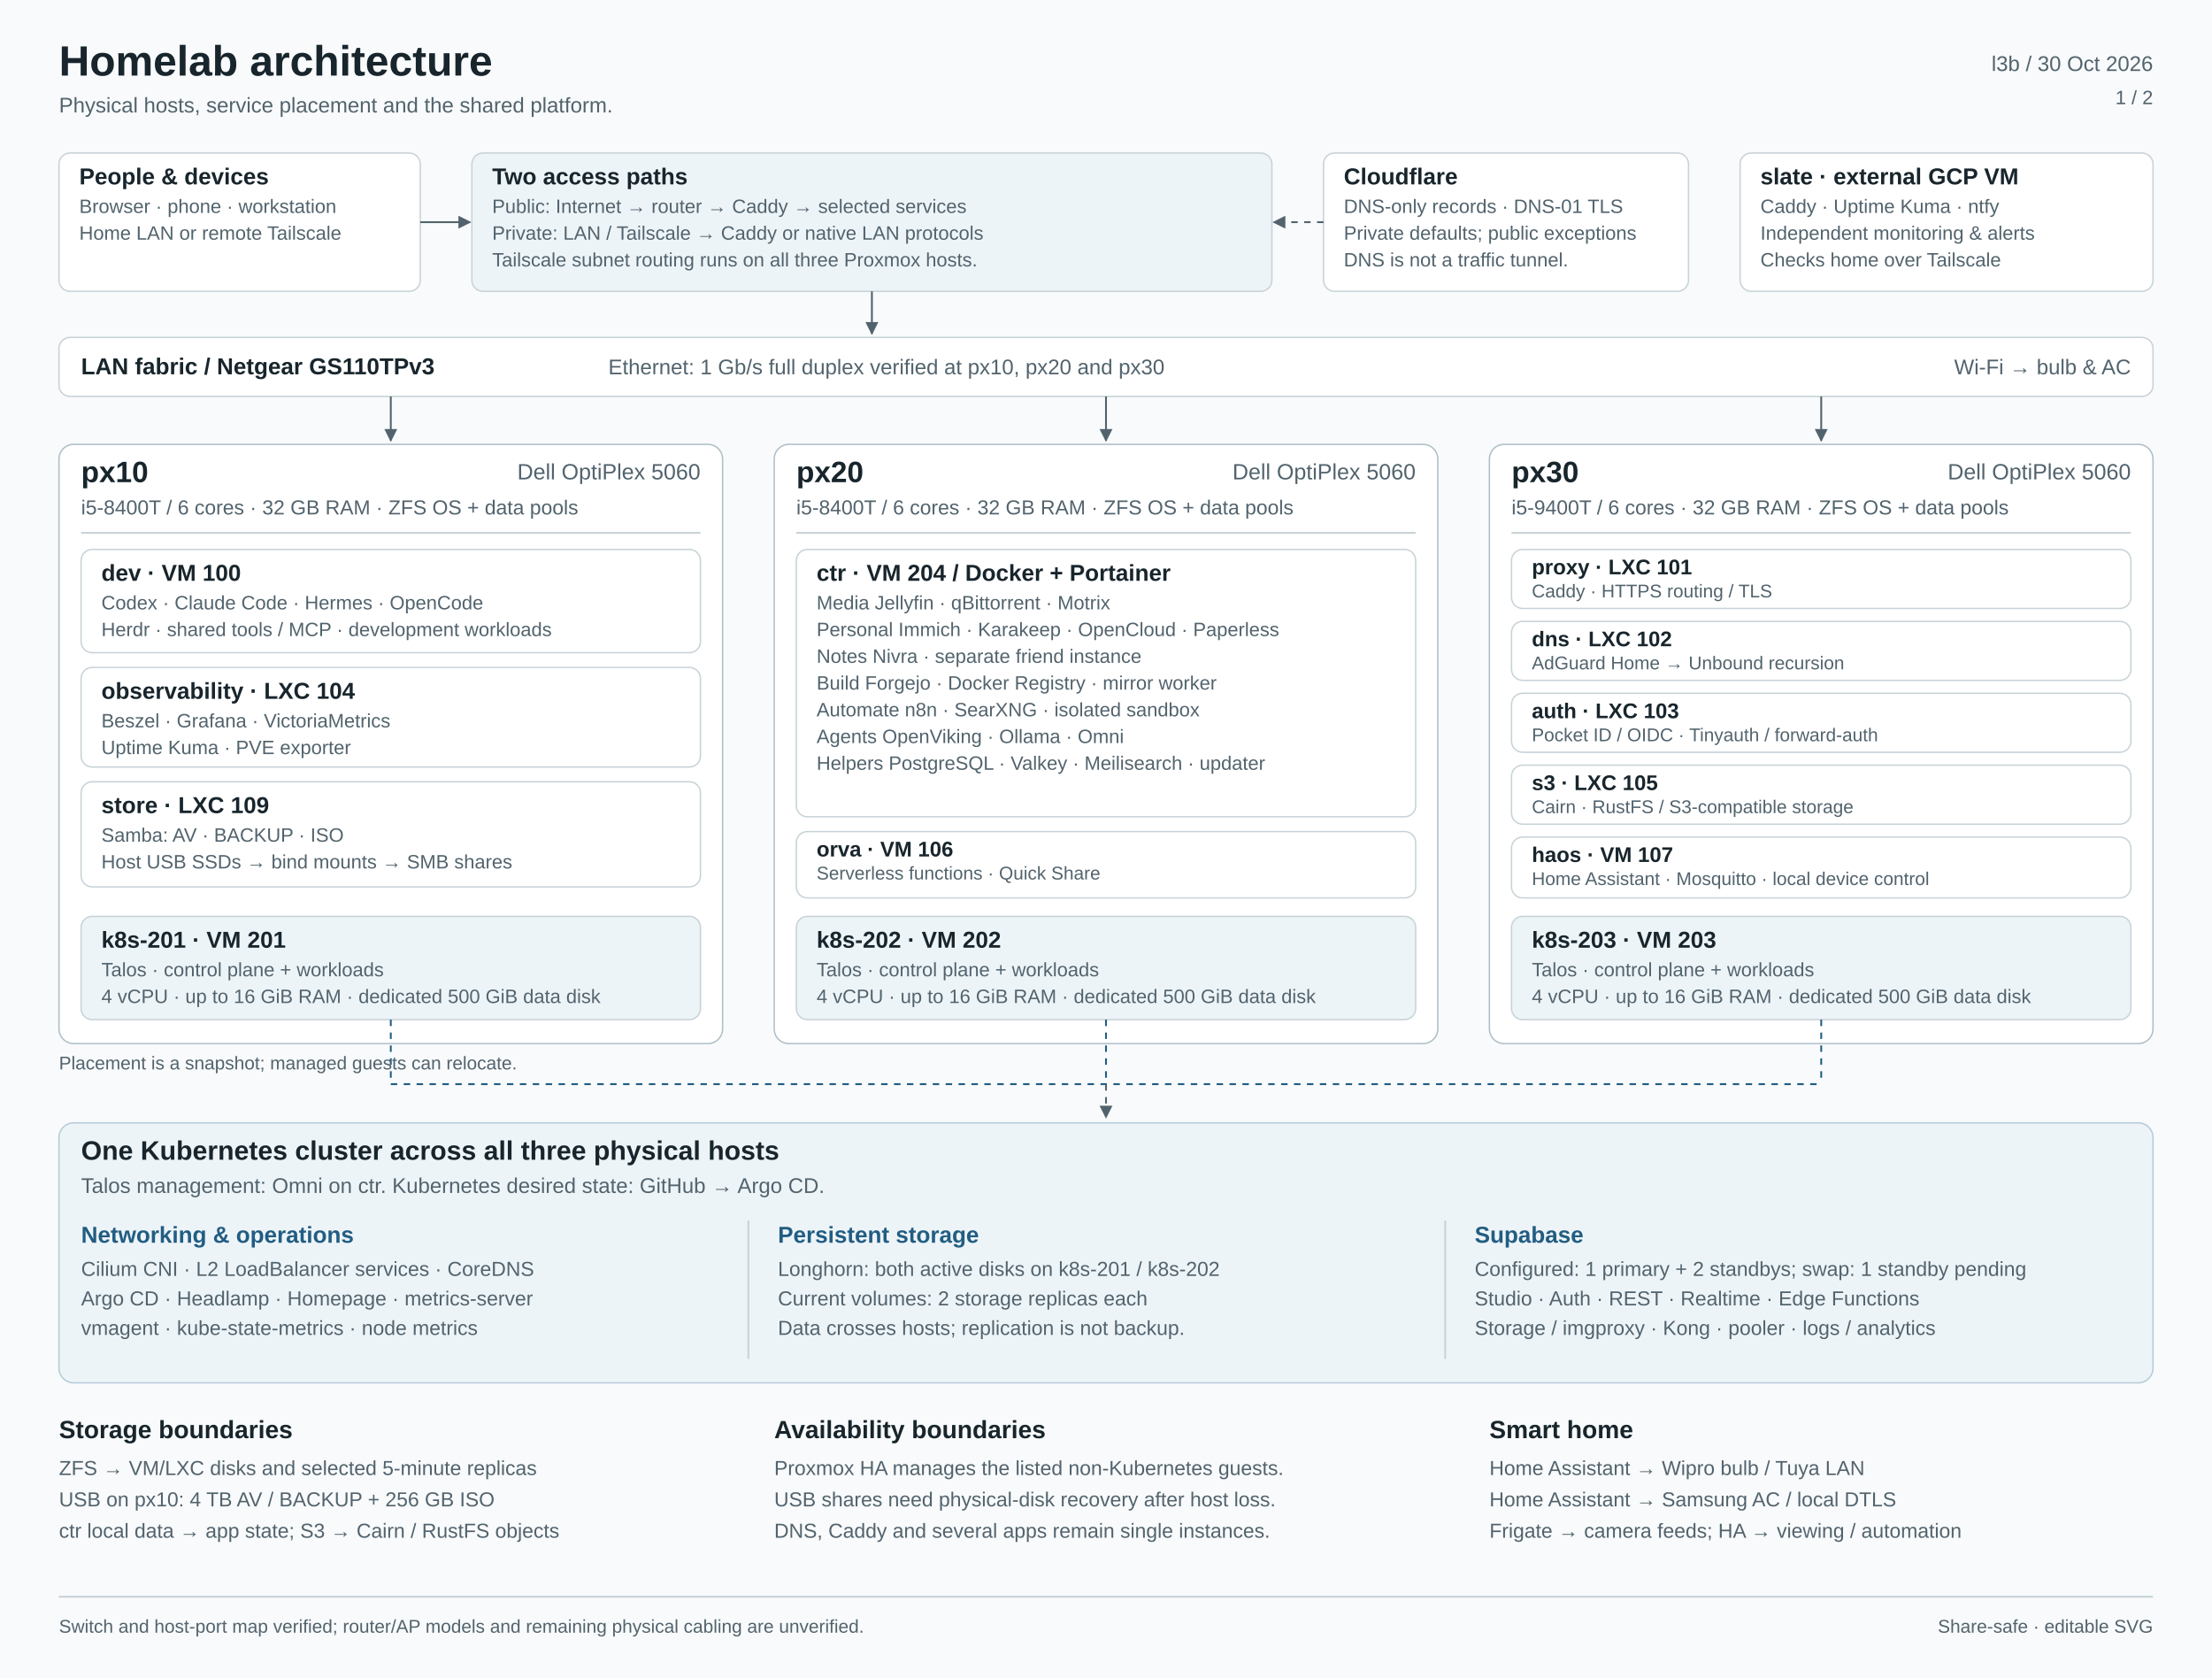
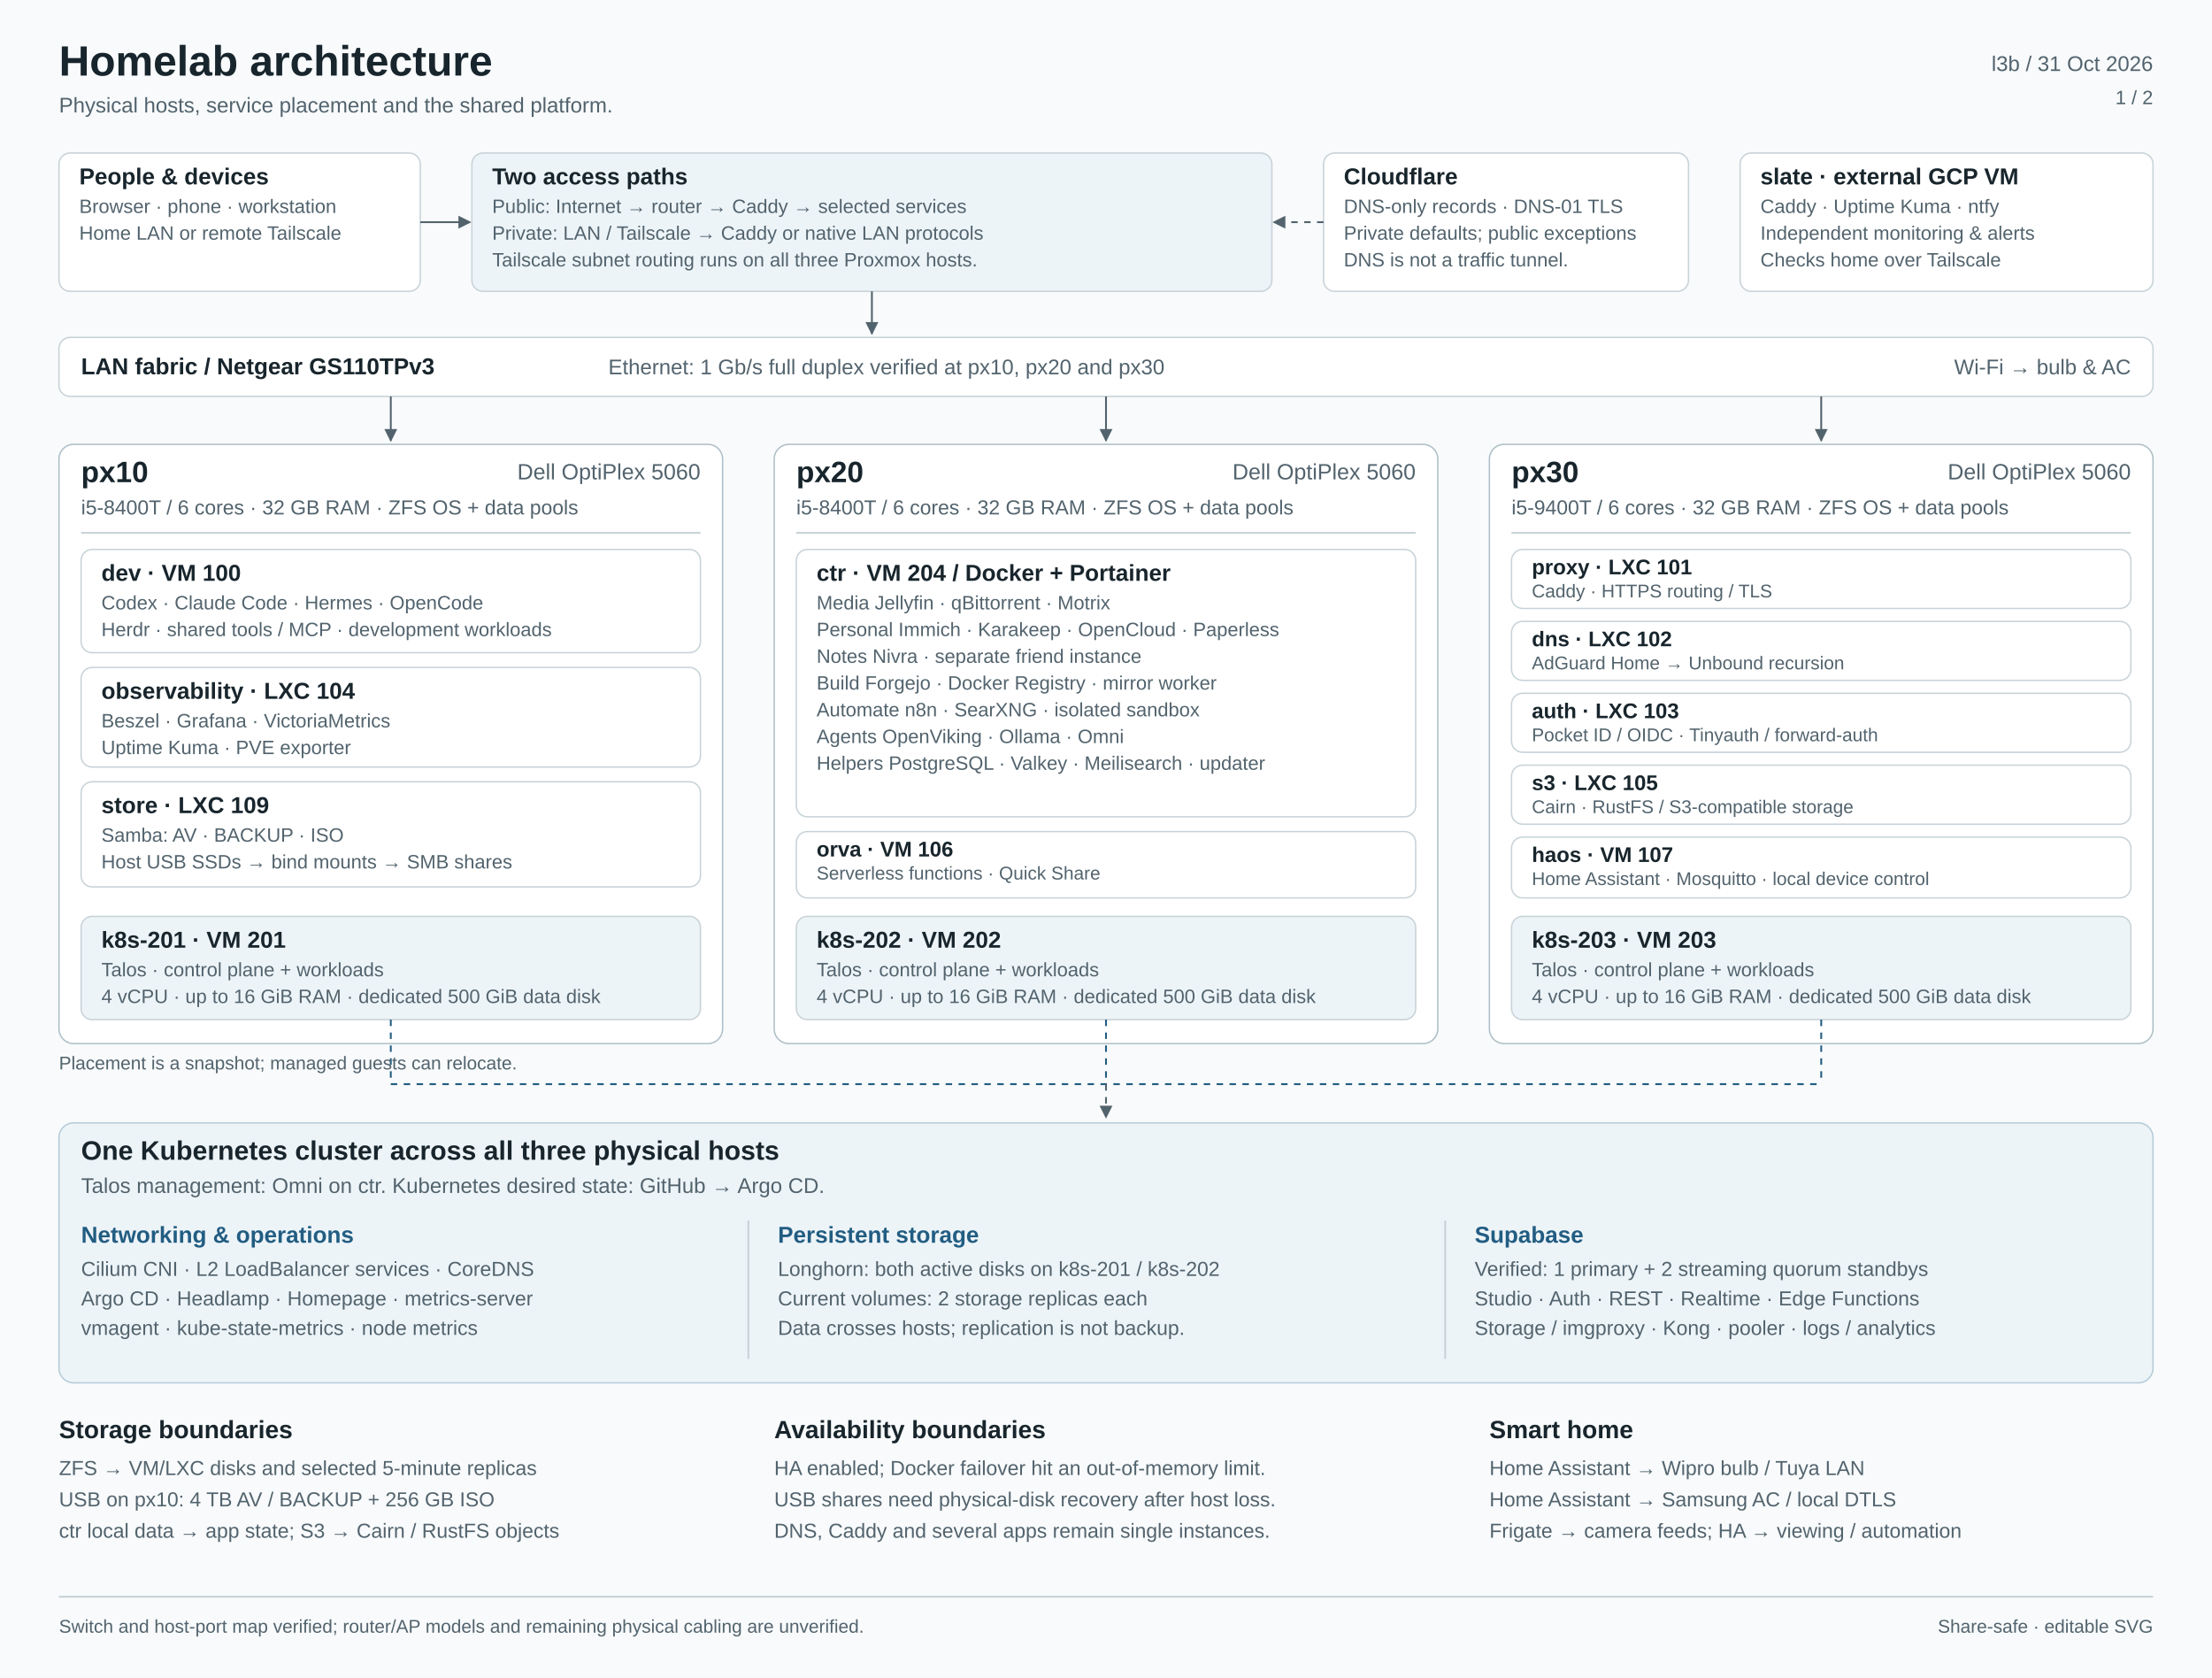
<svg xmlns="http://www.w3.org/2000/svg" width="2400" height="1820" viewBox="0 0 2400 1820" role="img" aria-labelledby="title desc">
  <defs>
    <marker id="arrow" viewBox="0 0 10 10" refX="9" refY="5" markerWidth="7" markerHeight="7" orient="auto-start-reverse">
      <path d="M 0 0 L 10 5 L 0 10 z" fill="#52636d" />
    </marker>
    <marker id="tealArrow" viewBox="0 0 10 10" refX="9" refY="5" markerWidth="7" markerHeight="7" orient="auto-start-reverse">
      <path d="M 0 0 L 10 5 L 0 10 z" fill="#25675d" />
    </marker>
  </defs>
  <rect width="2400" height="1820" fill="#f8fafb" />
  <g font-family="Arial, Liberation Sans, sans-serif">
    <text x="64" y="82" font-size="46" fill="#18252c" font-weight="600">Homelab architecture</text>
    <text x="64" y="122" font-size="23" fill="#52636d" font-weight="400">Physical hosts, service placement and the shared platform.</text>
-     <text x="2336" y="77" font-size="23" fill="#52636d" font-weight="400" text-anchor="end">l3b / 30 Oct 2026</text>
+     <text x="2336" y="77" font-size="23" fill="#52636d" font-weight="400" text-anchor="end">l3b / 31 Oct 2026</text>
    <text x="2336" y="113" font-size="21" fill="#52636d" font-weight="400" text-anchor="end">1 / 2</text>
    <g data-node="true">
      <rect x="64" y="166" width="392" height="150" rx="12" fill="#ffffff" stroke="#c7d2d7" stroke-width="1.5" />
      <text x="86" y="200" font-size="25" fill="#18252c" font-weight="600">People &amp; devices</text>
      <text x="86" y="231" font-size="21" fill="#52636d" font-weight="400">Browser · phone · workstation</text>
      <text x="86" y="260" font-size="21" fill="#52636d" font-weight="400">Home LAN or remote Tailscale</text>
    </g>
    <g data-node="true">
      <rect x="512" y="166" width="868" height="150" rx="12" fill="#edf4f8" stroke="#c7d2d7" stroke-width="1.5" />
      <text x="534" y="200" font-size="25" fill="#18252c" font-weight="600">Two access paths</text>
      <text x="534" y="231" font-size="21" fill="#52636d" font-weight="400">Public: Internet → router → Caddy → selected services</text>
      <text x="534" y="260" font-size="21" fill="#52636d" font-weight="400">Private: LAN / Tailscale → Caddy or native LAN protocols</text>
      <text x="534" y="289" font-size="21" fill="#52636d" font-weight="400">Tailscale subnet routing runs on all three Proxmox hosts.</text>
    </g>
    <g data-node="true">
      <rect x="1436" y="166" width="396" height="150" rx="12" fill="#ffffff" stroke="#c7d2d7" stroke-width="1.5" />
      <text x="1458" y="200" font-size="25" fill="#18252c" font-weight="600">Cloudflare</text>
      <text x="1458" y="231" font-size="21" fill="#52636d" font-weight="400">DNS-only records · DNS-01 TLS</text>
      <text x="1458" y="260" font-size="21" fill="#52636d" font-weight="400">Private defaults; public exceptions</text>
      <text x="1458" y="289" font-size="21" fill="#52636d" font-weight="400">DNS is not a traffic tunnel.</text>
    </g>
    <g data-node="true">
      <rect x="1888" y="166" width="448" height="150" rx="12" fill="#ffffff" stroke="#c7d2d7" stroke-width="1.5" />
      <text x="1910" y="200" font-size="25" fill="#18252c" font-weight="600">slate · external GCP VM</text>
      <text x="1910" y="231" font-size="21" fill="#52636d" font-weight="400">Caddy · Uptime Kuma · ntfy</text>
      <text x="1910" y="260" font-size="21" fill="#52636d" font-weight="400">Independent monitoring &amp; alerts</text>
      <text x="1910" y="289" font-size="21" fill="#52636d" font-weight="400">Checks home over Tailscale</text>
    </g>
    <path d="M456 241H510" fill="none" stroke="#52636d" stroke-width="2" stroke-linejoin="round" marker-end="url(#arrow)" />
    <path d="M1436 241H1382" fill="none" stroke="#52636d" stroke-width="2" stroke-linejoin="round" stroke-dasharray="7 7" marker-end="url(#arrow)" />
    <path d="M946 316V362" fill="none" stroke="#52636d" stroke-width="2" stroke-linejoin="round" marker-end="url(#arrow)" />
    <rect x="64" y="366" width="2272" height="64" rx="12" fill="#ffffff" stroke="#c7d2d7" stroke-width="1.5" />
    <text x="88" y="406" font-size="25" fill="#18252c" font-weight="600">LAN fabric / Netgear GS110TPv3</text>
    <text x="660" y="406" font-size="23" fill="#52636d" font-weight="400">Ethernet: 1 Gb/s full duplex verified at px10, px20 and px30</text>
    <text x="2312" y="406" font-size="23" fill="#52636d" font-weight="400" text-anchor="end">Wi-Fi → bulb &amp; AC</text>
    <path d="M424 430V478" fill="none" stroke="#52636d" stroke-width="2" stroke-linejoin="round" marker-end="url(#arrow)" />
    <path d="M1200 430V478" fill="none" stroke="#52636d" stroke-width="2" stroke-linejoin="round" marker-end="url(#arrow)" />
    <path d="M1976 430V478" fill="none" stroke="#52636d" stroke-width="2" stroke-linejoin="round" marker-end="url(#arrow)" />
    <rect x="64" y="482" width="720" height="650" rx="16" fill="#ffffff" stroke="#aebfc7" stroke-width="1.5" />
    <text x="88" y="523" font-size="32" fill="#18252c" font-weight="600">px10</text>
    <text x="760" y="520" font-size="24" fill="#52636d" font-weight="400" text-anchor="end">Dell OptiPlex 5060</text>
    <text x="88" y="558" font-size="22" fill="#52636d" font-weight="400">i5-8400T / 6 cores · 32 GB RAM · ZFS OS + data pools</text>
    <path d="M88 578H760" fill="none" stroke="#c7d2d7" stroke-width="2" stroke-linejoin="round" />
    <rect x="840" y="482" width="720" height="650" rx="16" fill="#ffffff" stroke="#aebfc7" stroke-width="1.5" />
    <text x="864" y="523" font-size="32" fill="#18252c" font-weight="600">px20</text>
    <text x="1536" y="520" font-size="24" fill="#52636d" font-weight="400" text-anchor="end">Dell OptiPlex 5060</text>
    <text x="864" y="558" font-size="22" fill="#52636d" font-weight="400">i5-8400T / 6 cores · 32 GB RAM · ZFS OS + data pools</text>
    <path d="M864 578H1536" fill="none" stroke="#c7d2d7" stroke-width="2" stroke-linejoin="round" />
    <rect x="1616" y="482" width="720" height="650" rx="16" fill="#ffffff" stroke="#aebfc7" stroke-width="1.5" />
    <text x="1640" y="523" font-size="32" fill="#18252c" font-weight="600">px30</text>
    <text x="2312" y="520" font-size="24" fill="#52636d" font-weight="400" text-anchor="end">Dell OptiPlex 5060</text>
    <text x="1640" y="558" font-size="22" fill="#52636d" font-weight="400">i5-9400T / 6 cores · 32 GB RAM · ZFS OS + data pools</text>
    <path d="M1640 578H2312" fill="none" stroke="#c7d2d7" stroke-width="2" stroke-linejoin="round" />
    <g data-node="true">
      <rect x="88" y="596" width="672" height="112" rx="12" fill="#ffffff" stroke="#c7d2d7" stroke-width="1.5" />
      <text x="110" y="630" font-size="25" fill="#18252c" font-weight="600">dev · VM 100</text>
      <text x="110" y="661" font-size="21" fill="#52636d" font-weight="400">Codex · Claude Code · Hermes · OpenCode</text>
      <text x="110" y="690" font-size="21" fill="#52636d" font-weight="400">Herdr · shared tools / MCP · development workloads</text>
    </g>
    <g data-node="true">
      <rect x="88" y="724" width="672" height="108" rx="12" fill="#ffffff" stroke="#c7d2d7" stroke-width="1.5" />
      <text x="110" y="758" font-size="25" fill="#18252c" font-weight="600">observability · LXC 104</text>
      <text x="110" y="789" font-size="21" fill="#52636d" font-weight="400">Beszel · Grafana · VictoriaMetrics</text>
      <text x="110" y="818" font-size="21" fill="#52636d" font-weight="400">Uptime Kuma · PVE exporter</text>
    </g>
    <g data-node="true">
      <rect x="88" y="848" width="672" height="114" rx="12" fill="#ffffff" stroke="#c7d2d7" stroke-width="1.5" />
      <text x="110" y="882" font-size="25" fill="#18252c" font-weight="600">store · LXC 109</text>
      <text x="110" y="913" font-size="21" fill="#52636d" font-weight="400">Samba: AV · BACKUP · ISO</text>
      <text x="110" y="942" font-size="21" fill="#52636d" font-weight="400">Host USB SSDs → bind mounts → SMB shares</text>
    </g>
    <g data-node="true">
      <rect x="864" y="596" width="672" height="290" rx="12" fill="#ffffff" stroke="#c7d2d7" stroke-width="1.5" />
      <text x="886" y="630" font-size="25" fill="#18252c" font-weight="600">ctr · VM 204 / Docker + Portainer</text>
      <text x="886" y="661" font-size="21" fill="#52636d" font-weight="400">Media       Jellyfin · qBittorrent · Motrix</text>
      <text x="886" y="690" font-size="21" fill="#52636d" font-weight="400">Personal   Immich · Karakeep · OpenCloud · Paperless</text>
      <text x="886" y="719" font-size="21" fill="#52636d" font-weight="400">Notes       Nivra · separate friend instance</text>
      <text x="886" y="748" font-size="21" fill="#52636d" font-weight="400">Build        Forgejo · Docker Registry · mirror worker</text>
      <text x="886" y="777" font-size="21" fill="#52636d" font-weight="400">Automate n8n · SearXNG · isolated sandbox</text>
      <text x="886" y="806" font-size="21" fill="#52636d" font-weight="400">Agents     OpenViking · Ollama · Omni</text>
      <text x="886" y="835" font-size="21" fill="#52636d" font-weight="400">Helpers    PostgreSQL · Valkey · Meilisearch · updater</text>
    </g>
    <g data-node="true">
      <rect x="864" y="902" width="672" height="72" rx="12" fill="#ffffff" stroke="#c7d2d7" stroke-width="1.5" />
      <text x="886" y="929" font-size="23" fill="#18252c" font-weight="600">orva · VM 106</text>
      <text x="886" y="954" font-size="20" fill="#52636d" font-weight="400">Serverless functions · Quick Share</text>
    </g>
    <g data-node="true">
      <rect x="1640" y="596" width="672" height="64" rx="12" fill="#ffffff" stroke="#c7d2d7" stroke-width="1.5" />
      <text x="1662" y="623" font-size="23" fill="#18252c" font-weight="600">proxy · LXC 101</text>
      <text x="1662" y="648" font-size="20" fill="#52636d" font-weight="400">Caddy · HTTPS routing / TLS</text>
    </g>
    <g data-node="true">
      <rect x="1640" y="674" width="672" height="64" rx="12" fill="#ffffff" stroke="#c7d2d7" stroke-width="1.5" />
      <text x="1662" y="701" font-size="23" fill="#18252c" font-weight="600">dns · LXC 102</text>
      <text x="1662" y="726" font-size="20" fill="#52636d" font-weight="400">AdGuard Home → Unbound recursion</text>
    </g>
    <g data-node="true">
      <rect x="1640" y="752" width="672" height="64" rx="12" fill="#ffffff" stroke="#c7d2d7" stroke-width="1.5" />
      <text x="1662" y="779" font-size="23" fill="#18252c" font-weight="600">auth · LXC 103</text>
      <text x="1662" y="804" font-size="20" fill="#52636d" font-weight="400">Pocket ID / OIDC · Tinyauth / forward-auth</text>
    </g>
    <g data-node="true">
      <rect x="1640" y="830" width="672" height="64" rx="12" fill="#ffffff" stroke="#c7d2d7" stroke-width="1.5" />
      <text x="1662" y="857" font-size="23" fill="#18252c" font-weight="600">s3 · LXC 105</text>
      <text x="1662" y="882" font-size="20" fill="#52636d" font-weight="400">Cairn · RustFS / S3-compatible storage</text>
    </g>
    <g data-node="true">
      <rect x="1640" y="908" width="672" height="66" rx="12" fill="#ffffff" stroke="#c7d2d7" stroke-width="1.5" />
      <text x="1662" y="935" font-size="23" fill="#18252c" font-weight="600">haos · VM 107</text>
      <text x="1662" y="960" font-size="20" fill="#52636d" font-weight="400">Home Assistant · Mosquitto · local device control</text>
    </g>
    <g data-node="true">
      <rect x="88" y="994" width="672" height="112" rx="12" fill="#edf4f8" stroke="#c7d2d7" stroke-width="1.5" />
      <text x="110" y="1028" font-size="25" fill="#18252c" font-weight="600">k8s-201 · VM 201</text>
      <text x="110" y="1059" font-size="21" fill="#52636d" font-weight="400">Talos · control plane + workloads</text>
      <text x="110" y="1088" font-size="21" fill="#52636d" font-weight="400">4 vCPU · up to 16 GiB RAM · dedicated 500 GiB data disk</text>
    </g>
    <g data-node="true">
      <rect x="864" y="994" width="672" height="112" rx="12" fill="#edf4f8" stroke="#c7d2d7" stroke-width="1.5" />
      <text x="886" y="1028" font-size="25" fill="#18252c" font-weight="600">k8s-202 · VM 202</text>
      <text x="886" y="1059" font-size="21" fill="#52636d" font-weight="400">Talos · control plane + workloads</text>
      <text x="886" y="1088" font-size="21" fill="#52636d" font-weight="400">4 vCPU · up to 16 GiB RAM · dedicated 500 GiB data disk</text>
    </g>
    <g data-node="true">
      <rect x="1640" y="994" width="672" height="112" rx="12" fill="#edf4f8" stroke="#c7d2d7" stroke-width="1.5" />
      <text x="1662" y="1028" font-size="25" fill="#18252c" font-weight="600">k8s-203 · VM 203</text>
      <text x="1662" y="1059" font-size="21" fill="#52636d" font-weight="400">Talos · control plane + workloads</text>
      <text x="1662" y="1088" font-size="21" fill="#52636d" font-weight="400">4 vCPU · up to 16 GiB RAM · dedicated 500 GiB data disk</text>
    </g>
    <path d="M424 1106V1176" fill="none" stroke="#225d82" stroke-width="2" stroke-linejoin="round" stroke-dasharray="7 7" />
    <path d="M1200 1106V1176" fill="none" stroke="#225d82" stroke-width="2" stroke-linejoin="round" stroke-dasharray="7 7" />
    <path d="M1976 1106V1176" fill="none" stroke="#225d82" stroke-width="2" stroke-linejoin="round" stroke-dasharray="7 7" />
    <path d="M424 1176H1976" fill="none" stroke="#225d82" stroke-width="2" stroke-linejoin="round" stroke-dasharray="7 7" />
    <path d="M1200 1176V1212" fill="none" stroke="#52636d" stroke-width="2" stroke-linejoin="round" stroke-dasharray="7 7" marker-end="url(#arrow)" />
    <text x="64" y="1160" font-size="20" fill="#52636d" font-weight="400">Placement is a snapshot; managed guests can relocate.</text>
    <rect x="64" y="1218" width="2272" height="282" rx="16" fill="#edf4f8" stroke="#b5cbd8" stroke-width="1.5" />
    <text x="88" y="1258" font-size="29" fill="#18252c" font-weight="600">One Kubernetes cluster across all three physical hosts</text>
    <text x="88" y="1294" font-size="23" fill="#52636d" font-weight="400">Talos management: Omni on ctr. Kubernetes desired state: GitHub → Argo CD.</text>
    <path d="M812 1324V1474" fill="none" stroke="#c7d2d7" stroke-width="2" stroke-linejoin="round" />
    <path d="M1568 1324V1474" fill="none" stroke="#c7d2d7" stroke-width="2" stroke-linejoin="round" />
    <text x="88" y="1348" font-size="25" fill="#225d82" font-weight="600">Networking &amp; operations</text>
    <text x="88" y="1384" font-size="22" fill="#52636d" font-weight="400">Cilium CNI · L2 LoadBalancer services · CoreDNS</text>
    <text x="88" y="1416" font-size="22" fill="#52636d" font-weight="400">Argo CD · Headlamp · Homepage · metrics-server</text>
    <text x="88" y="1448" font-size="22" fill="#52636d" font-weight="400">vmagent · kube-state-metrics · node metrics</text>
    <text x="844" y="1348" font-size="25" fill="#225d82" font-weight="600">Persistent storage</text>
    <text x="844" y="1384" font-size="22" fill="#52636d" font-weight="400">Longhorn: both active disks on k8s-201 / k8s-202</text>
    <text x="844" y="1416" font-size="22" fill="#52636d" font-weight="400">Current volumes: 2 storage replicas each</text>
    <text x="844" y="1448" font-size="22" fill="#52636d" font-weight="400">Data crosses hosts; replication is not backup.</text>
    <text x="1600" y="1348" font-size="25" fill="#225d82" font-weight="600">Supabase</text>
-     <text x="1600" y="1384" font-size="22" fill="#52636d" font-weight="400">Configured: 1 primary + 2 standbys; swap: 1 standby pending</text>
+     <text x="1600" y="1384" font-size="22" fill="#52636d" font-weight="400">Verified: 1 primary + 2 streaming quorum standbys</text>
    <text x="1600" y="1416" font-size="22" fill="#52636d" font-weight="400">Studio · Auth · REST · Realtime · Edge Functions</text>
    <text x="1600" y="1448" font-size="22" fill="#52636d" font-weight="400">Storage / imgproxy · Kong · pooler · logs / analytics</text>
    <text x="64" y="1560" font-size="27" fill="#18252c" font-weight="600">Storage boundaries</text>
    <text x="840" y="1560" font-size="27" fill="#18252c" font-weight="600">Availability boundaries</text>
    <text x="1616" y="1560" font-size="27" fill="#18252c" font-weight="600">Smart home</text>
    <text x="64" y="1600" font-size="22" fill="#52636d" font-weight="400">ZFS → VM/LXC disks and selected 5-minute replicas</text>
    <text x="64" y="1634" font-size="22" fill="#52636d" font-weight="400">USB on px10: 4 TB AV / BACKUP + 256 GB ISO</text>
    <text x="64" y="1668" font-size="22" fill="#52636d" font-weight="400">ctr local data → app state; S3 → Cairn / RustFS objects</text>
-     <text x="840" y="1600" font-size="22" fill="#52636d" font-weight="400">Proxmox HA manages the listed non-Kubernetes guests.</text>
+     <text x="840" y="1600" font-size="22" fill="#52636d" font-weight="400">HA enabled; Docker failover hit an out-of-memory limit.</text>
    <text x="840" y="1634" font-size="22" fill="#52636d" font-weight="400">USB shares need physical-disk recovery after host loss.</text>
    <text x="840" y="1668" font-size="22" fill="#52636d" font-weight="400">DNS, Caddy and several apps remain single instances.</text>
    <text x="1616" y="1600" font-size="22" fill="#52636d" font-weight="400">Home Assistant → Wipro bulb / Tuya LAN</text>
    <text x="1616" y="1634" font-size="22" fill="#52636d" font-weight="400">Home Assistant → Samsung AC / local DTLS</text>
    <text x="1616" y="1668" font-size="22" fill="#52636d" font-weight="400">Frigate → camera feeds; HA → viewing / automation</text>
    <path d="M64 1732H2336" fill="none" stroke="#c7d2d7" stroke-width="2" stroke-linejoin="round" />
    <text x="64" y="1771" font-size="20" fill="#52636d" font-weight="400">Switch and host-port map verified; router/AP models and remaining physical cabling are unverified.</text>
    <text x="2336" y="1771" font-size="20" fill="#52636d" font-weight="400" text-anchor="end">Share-safe · editable SVG</text>
  </g>
</svg>
